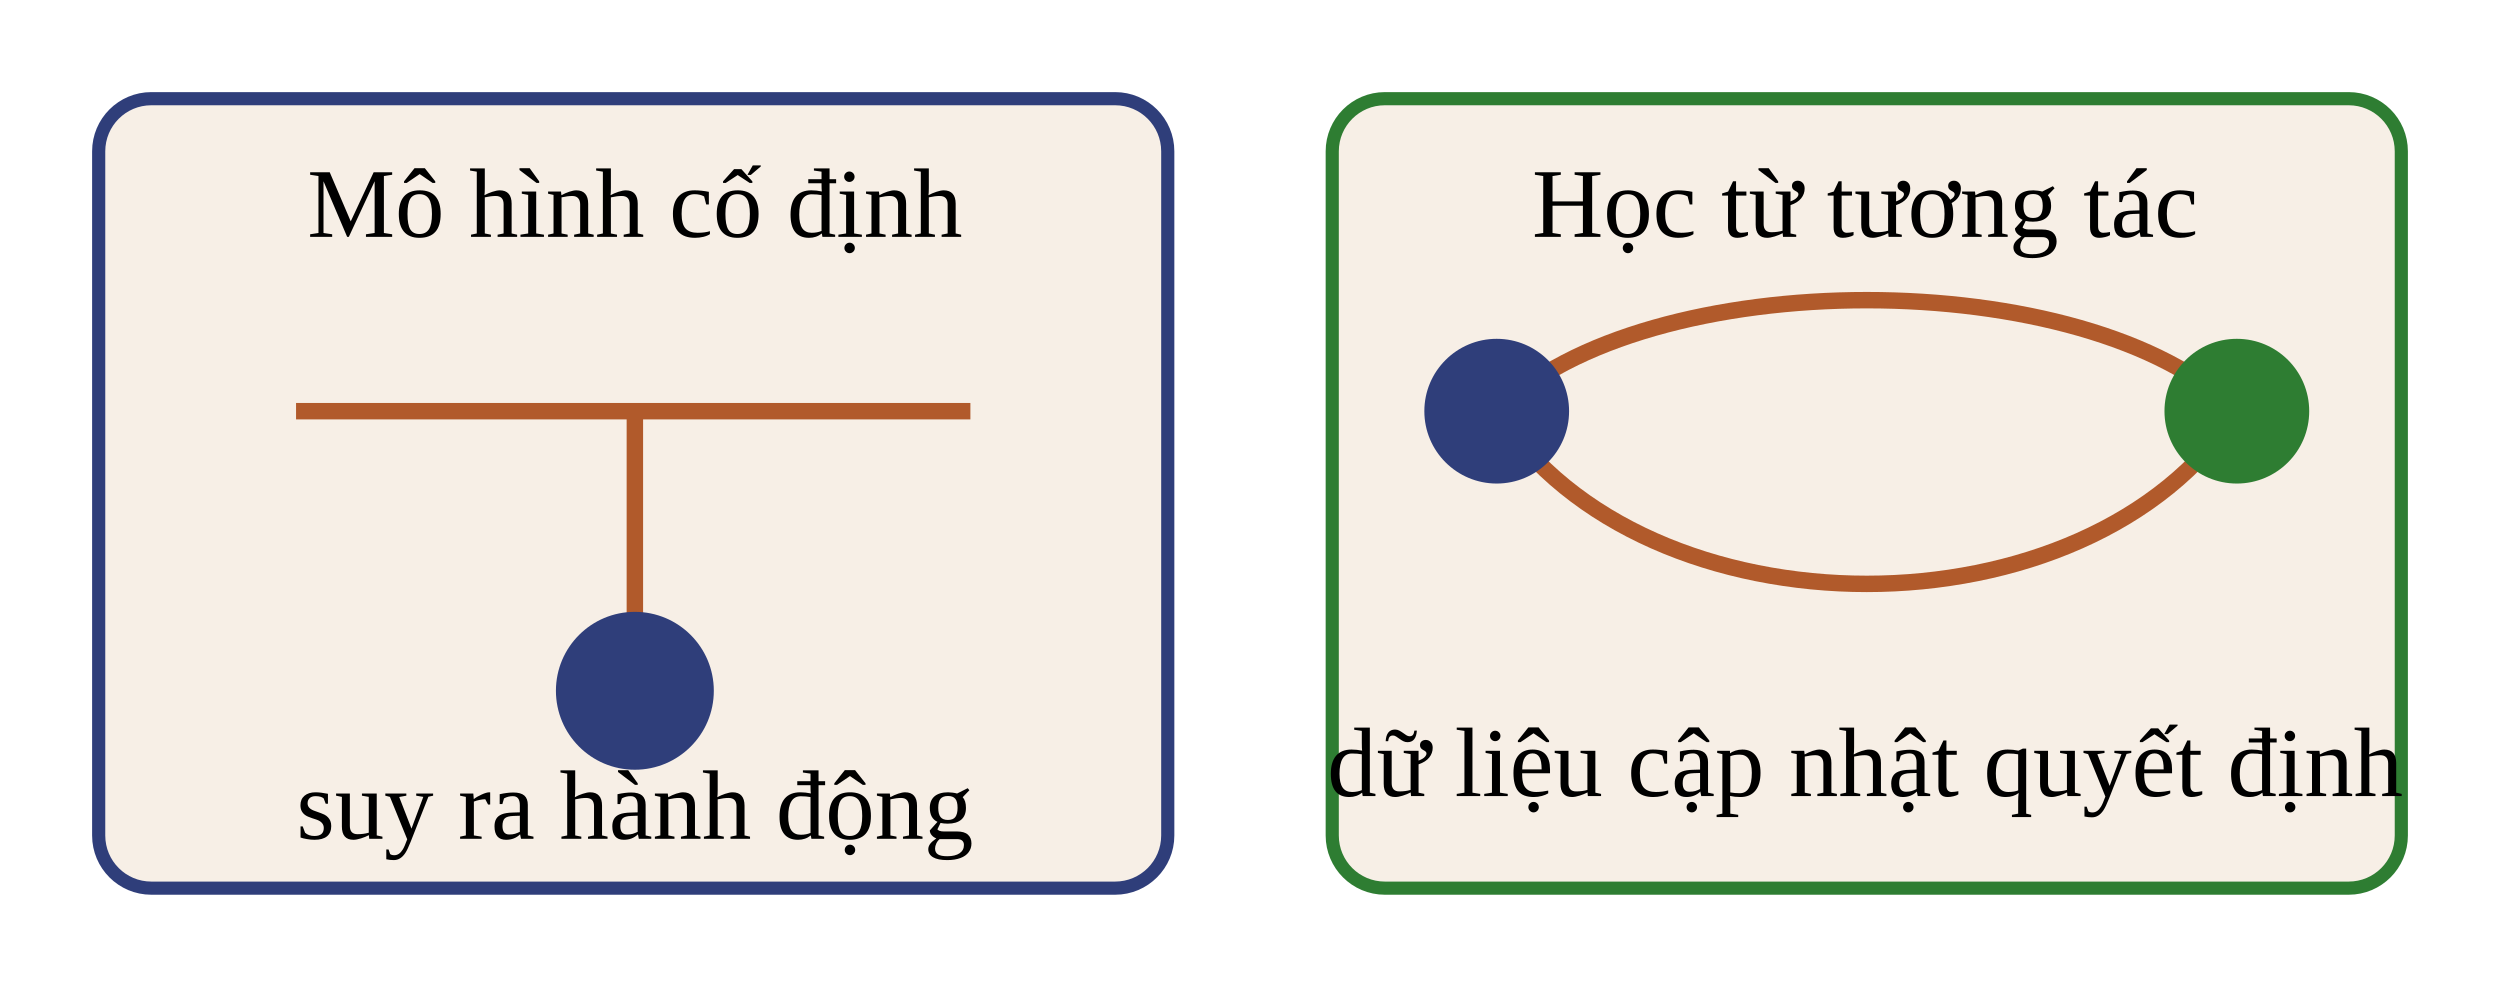
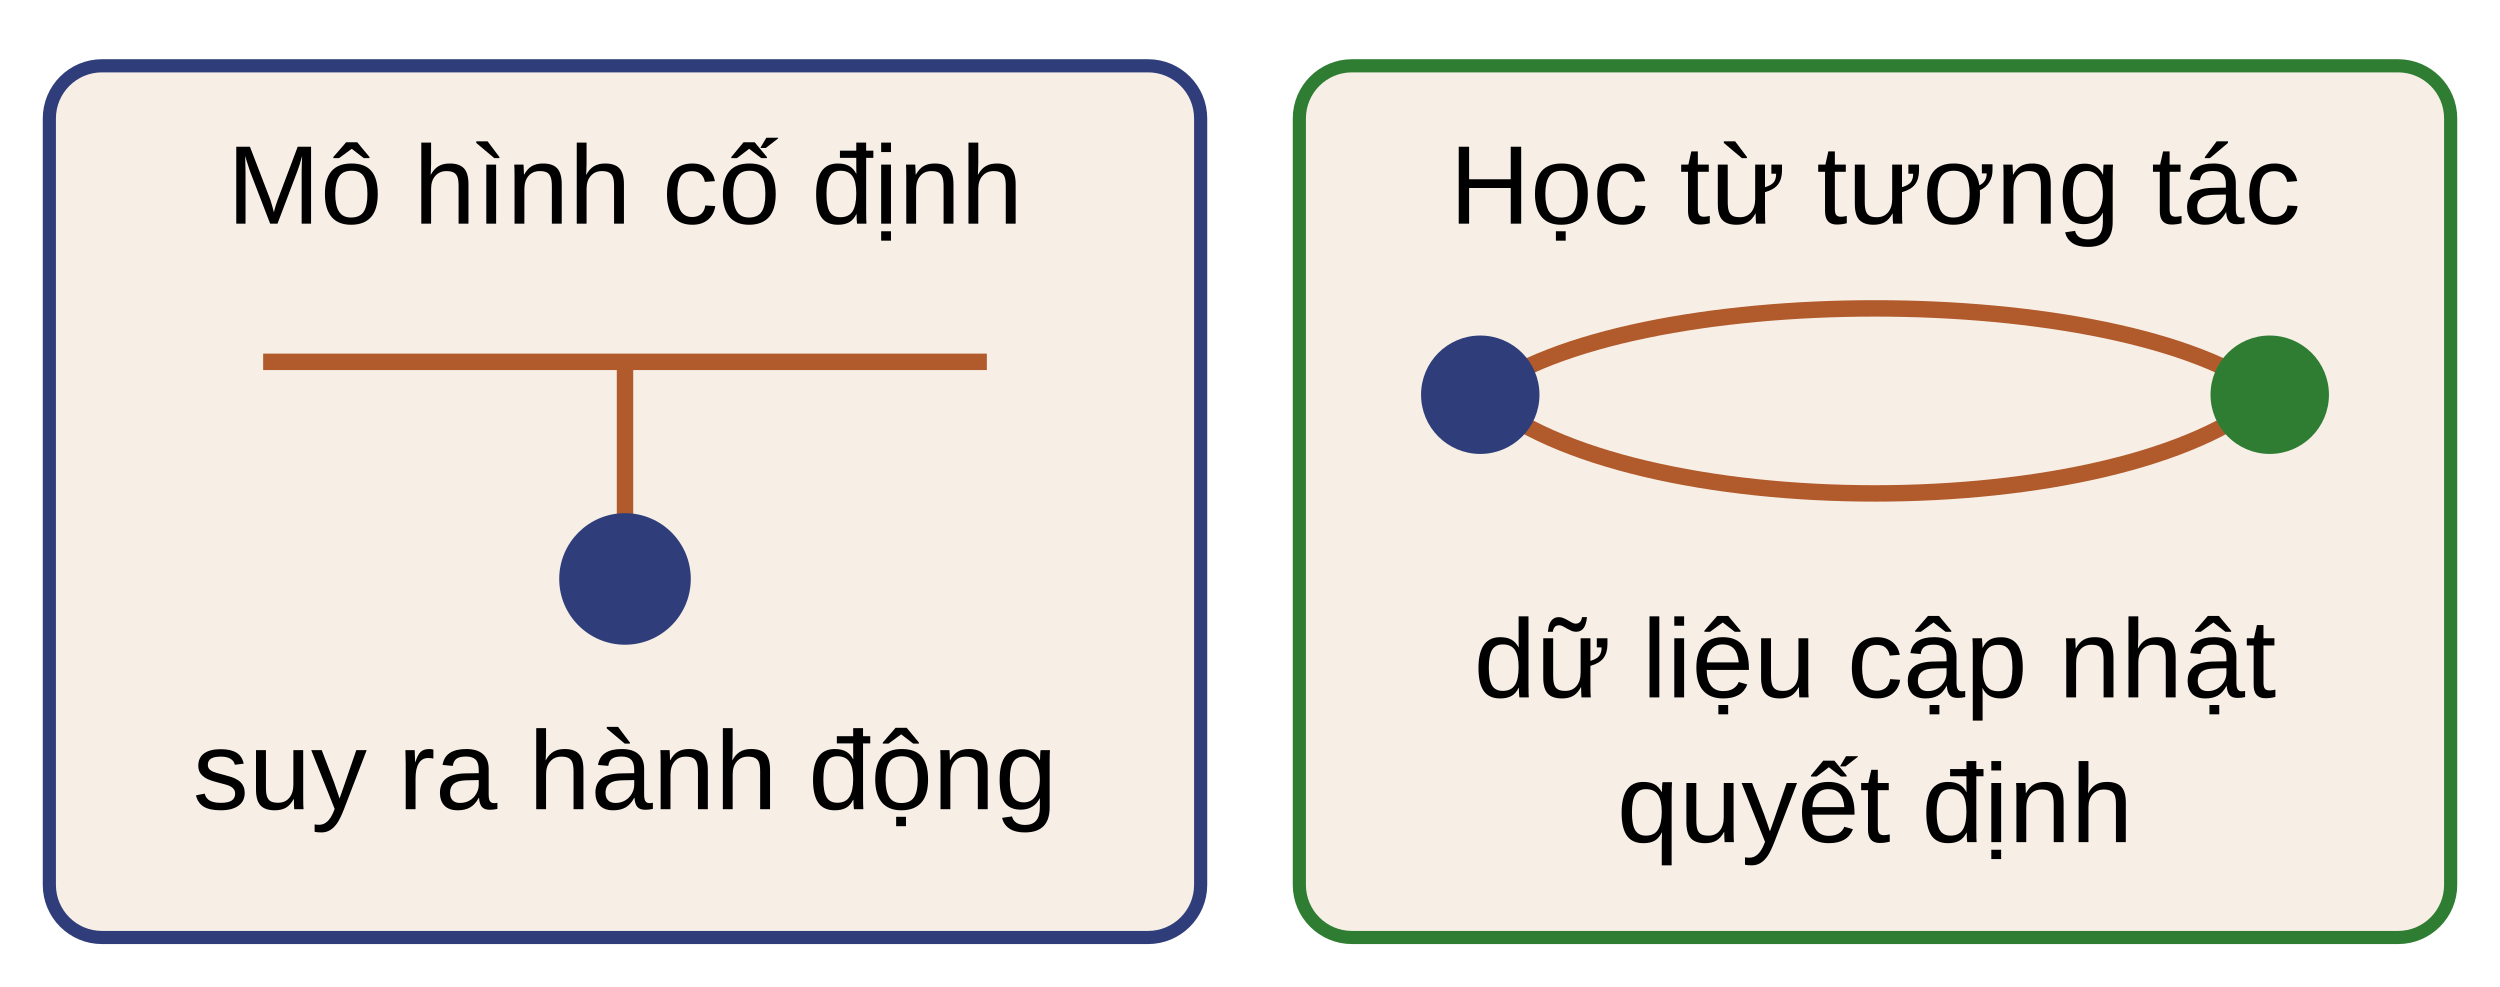
<svg xmlns="http://www.w3.org/2000/svg" viewBox="0 0 760 300" role="img" aria-labelledby="t d">
-   <rect x="30" y="30" width="325" height="240" rx="16" fill="#F7EFE6" stroke="#2F3E7A" stroke-width="4" />
-   <rect x="405" y="30" width="325" height="240" rx="16" fill="#F7EFE6" stroke="#2E7D32" stroke-width="4" />
-   <text x="193" y="72" text-anchor="middle" font-size="30">Mô hình cố định</text>
-   <text x="567" y="72" text-anchor="middle" font-size="30">Học từ tương tác</text>
-   <path d="M90 125H295M193 125V195" stroke="#B15A2B" stroke-width="5" />
-   <circle cx="193" cy="210" r="24" fill="#2F3E7A" />
-   <path d="M455 125C500 80 635 80 680 125M680 125C635 195 500 195 455 125" fill="none" stroke="#B15A2B" stroke-width="5" />
-   <circle cx="455" cy="125" r="22" fill="#2F3E7A" />
-   <circle cx="680" cy="125" r="22" fill="#2E7D32" />
-   <text x="193" y="255" text-anchor="middle" font-size="30">suy ra hành động</text>
-   <text x="567" y="242" text-anchor="middle" font-size="30">dữ liệu cập nhật quyết định</text>
+   <g font-family="Arial, sans-serif">
+     <rect x="15" y="20" width="350" height="265" rx="16" fill="#F7EFE6" stroke="#2F3E7A" stroke-width="4" />
+     <rect x="395" y="20" width="350" height="265" rx="16" fill="#F7EFE6" stroke="#2E7D32" stroke-width="4" />
+     <text x="190" y="68" text-anchor="middle" font-size="34">Mô hình cố định</text>
+     <text x="570" y="68" text-anchor="middle" font-size="34">Học từ tương tác</text>
+     <path d="M80 110H300M190 110V160" stroke="#B15A2B" stroke-width="5" />
+     <circle cx="190" cy="176" r="20" fill="#2F3E7A" />
+     <path d="M450 120C495 85 645 85 690 120M690 120C645 160 495 160 450 120" fill="none" stroke="#B15A2B" stroke-width="5" />
+     <circle cx="450" cy="120" r="18" fill="#2F3E7A" />
+     <circle cx="690" cy="120" r="18" fill="#2E7D32" />
+     <text x="190" y="246" text-anchor="middle" font-size="34">suy ra hành động</text>
+     <text x="570" y="212" text-anchor="middle" font-size="34">dữ liệu cập nhật</text>
+     <text x="570" y="256" text-anchor="middle" font-size="34">quyết định</text>
+   </g>
</svg>
